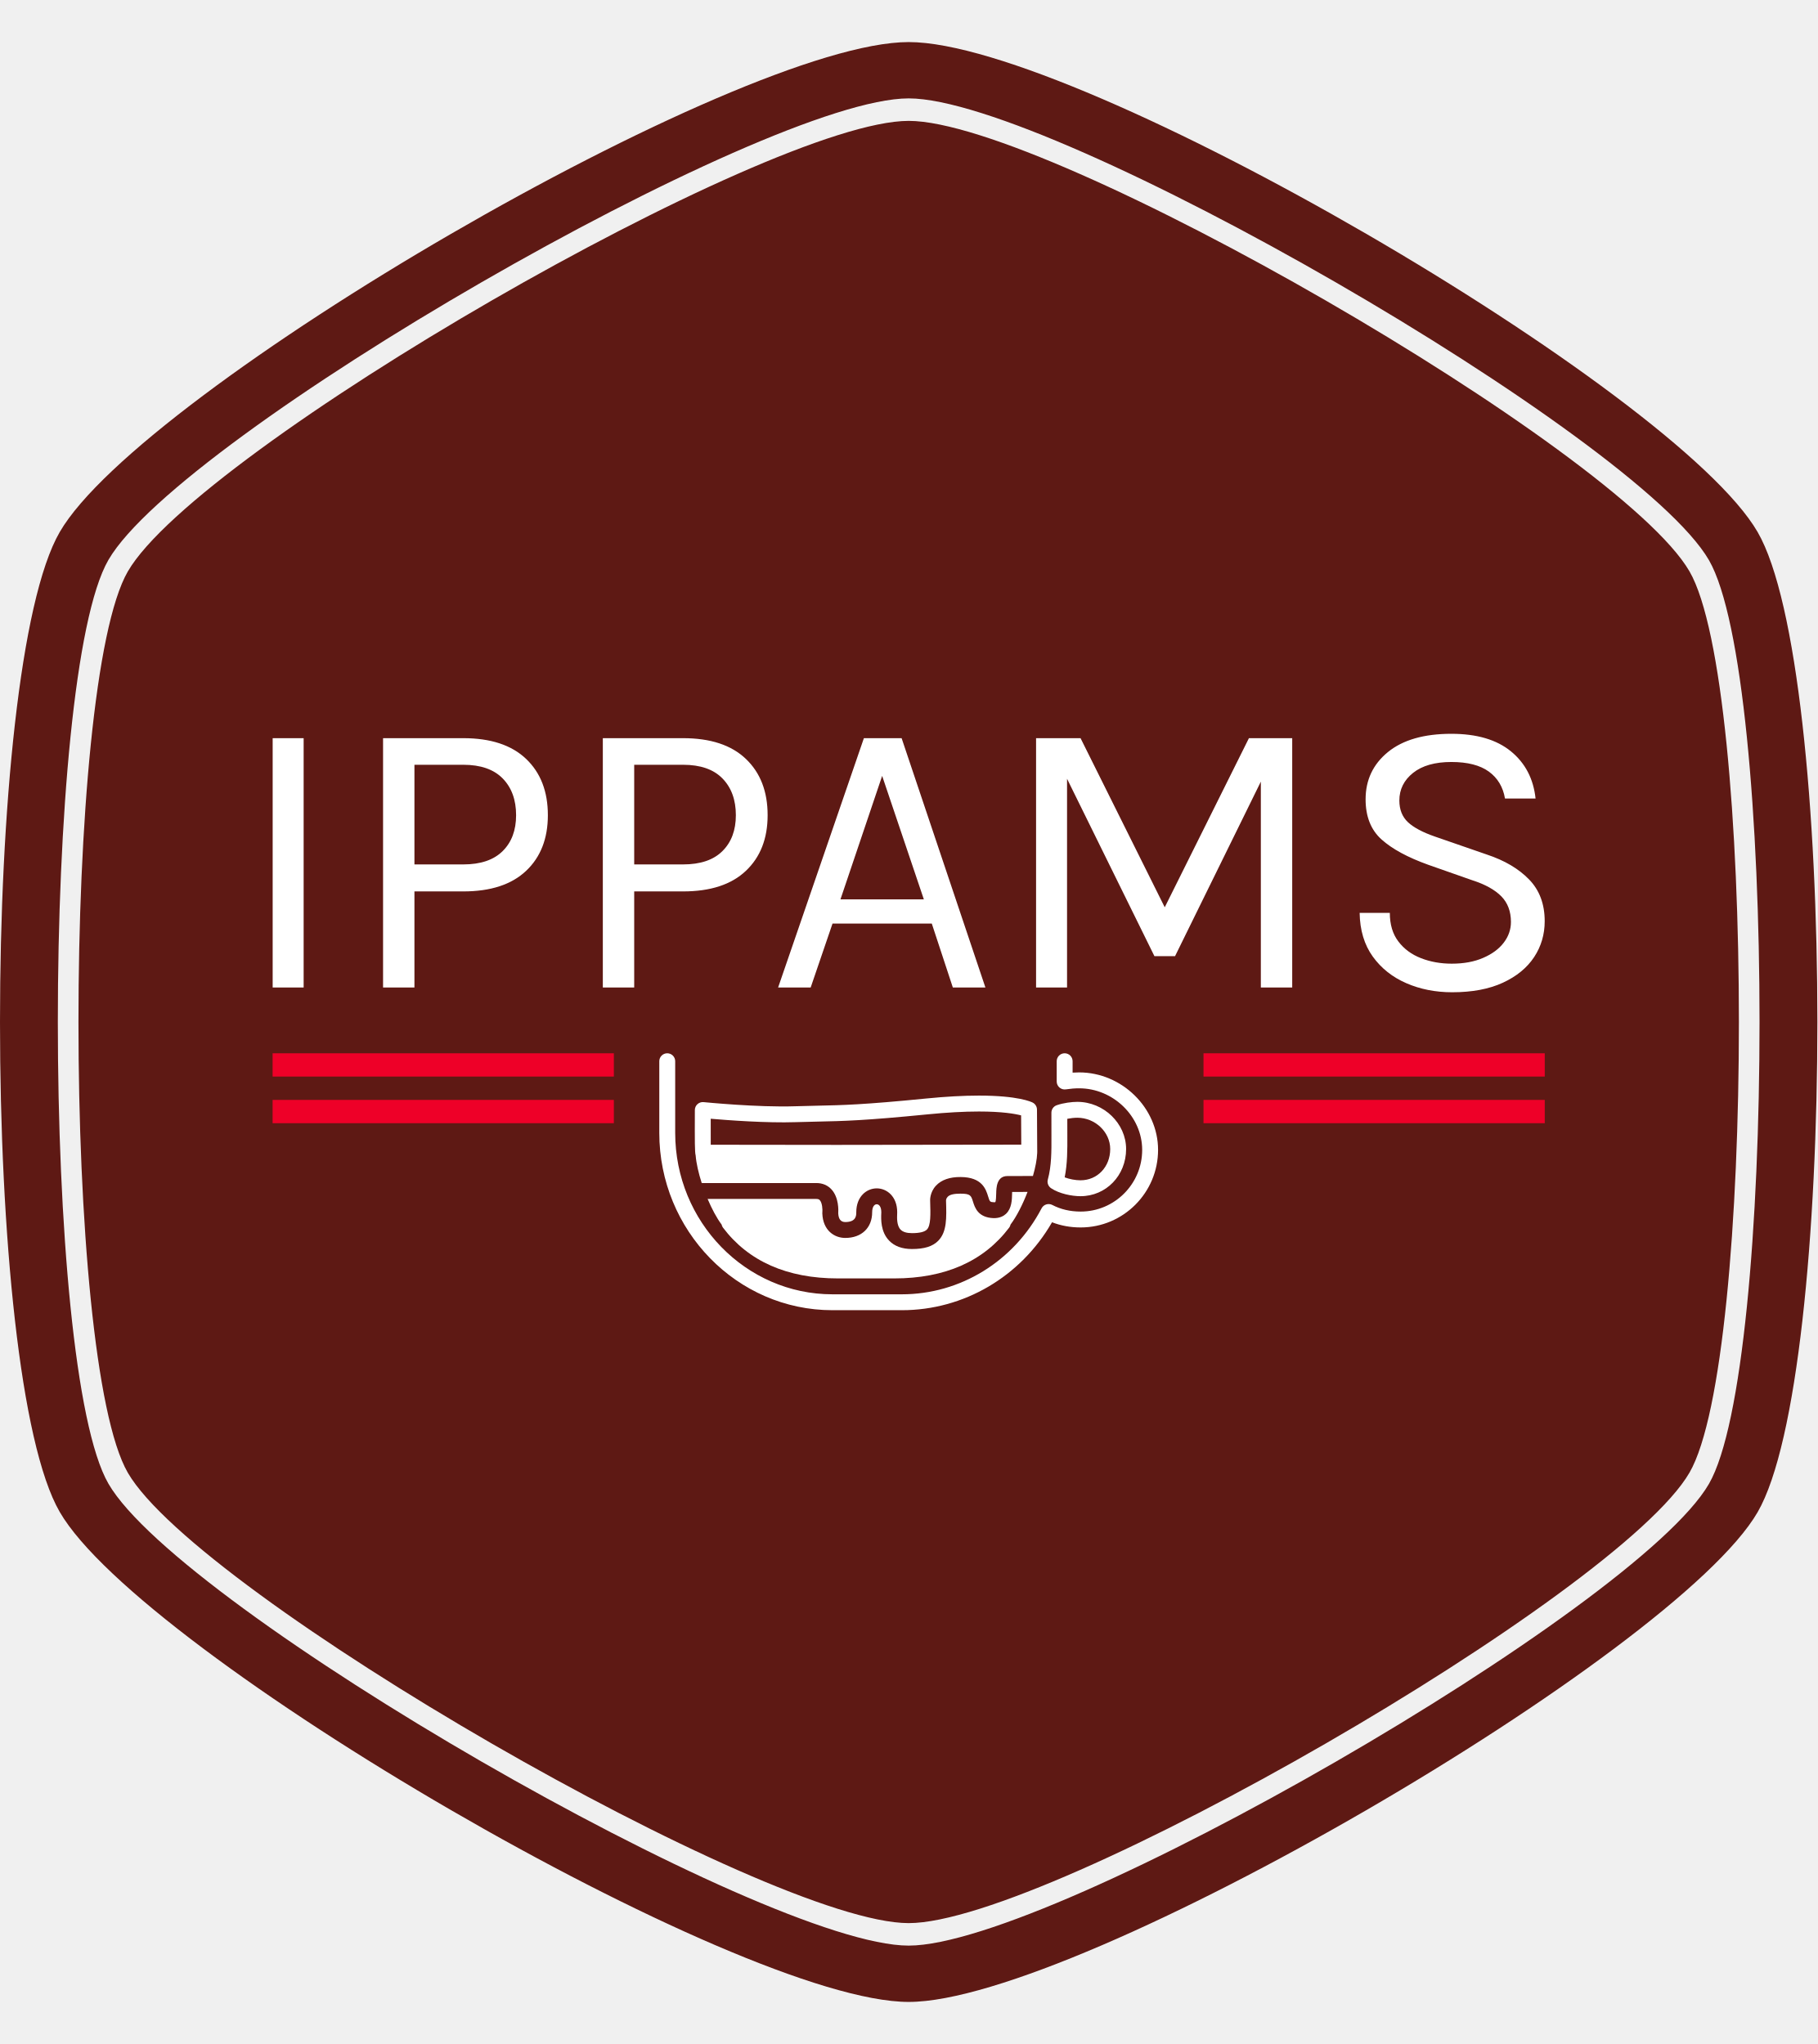
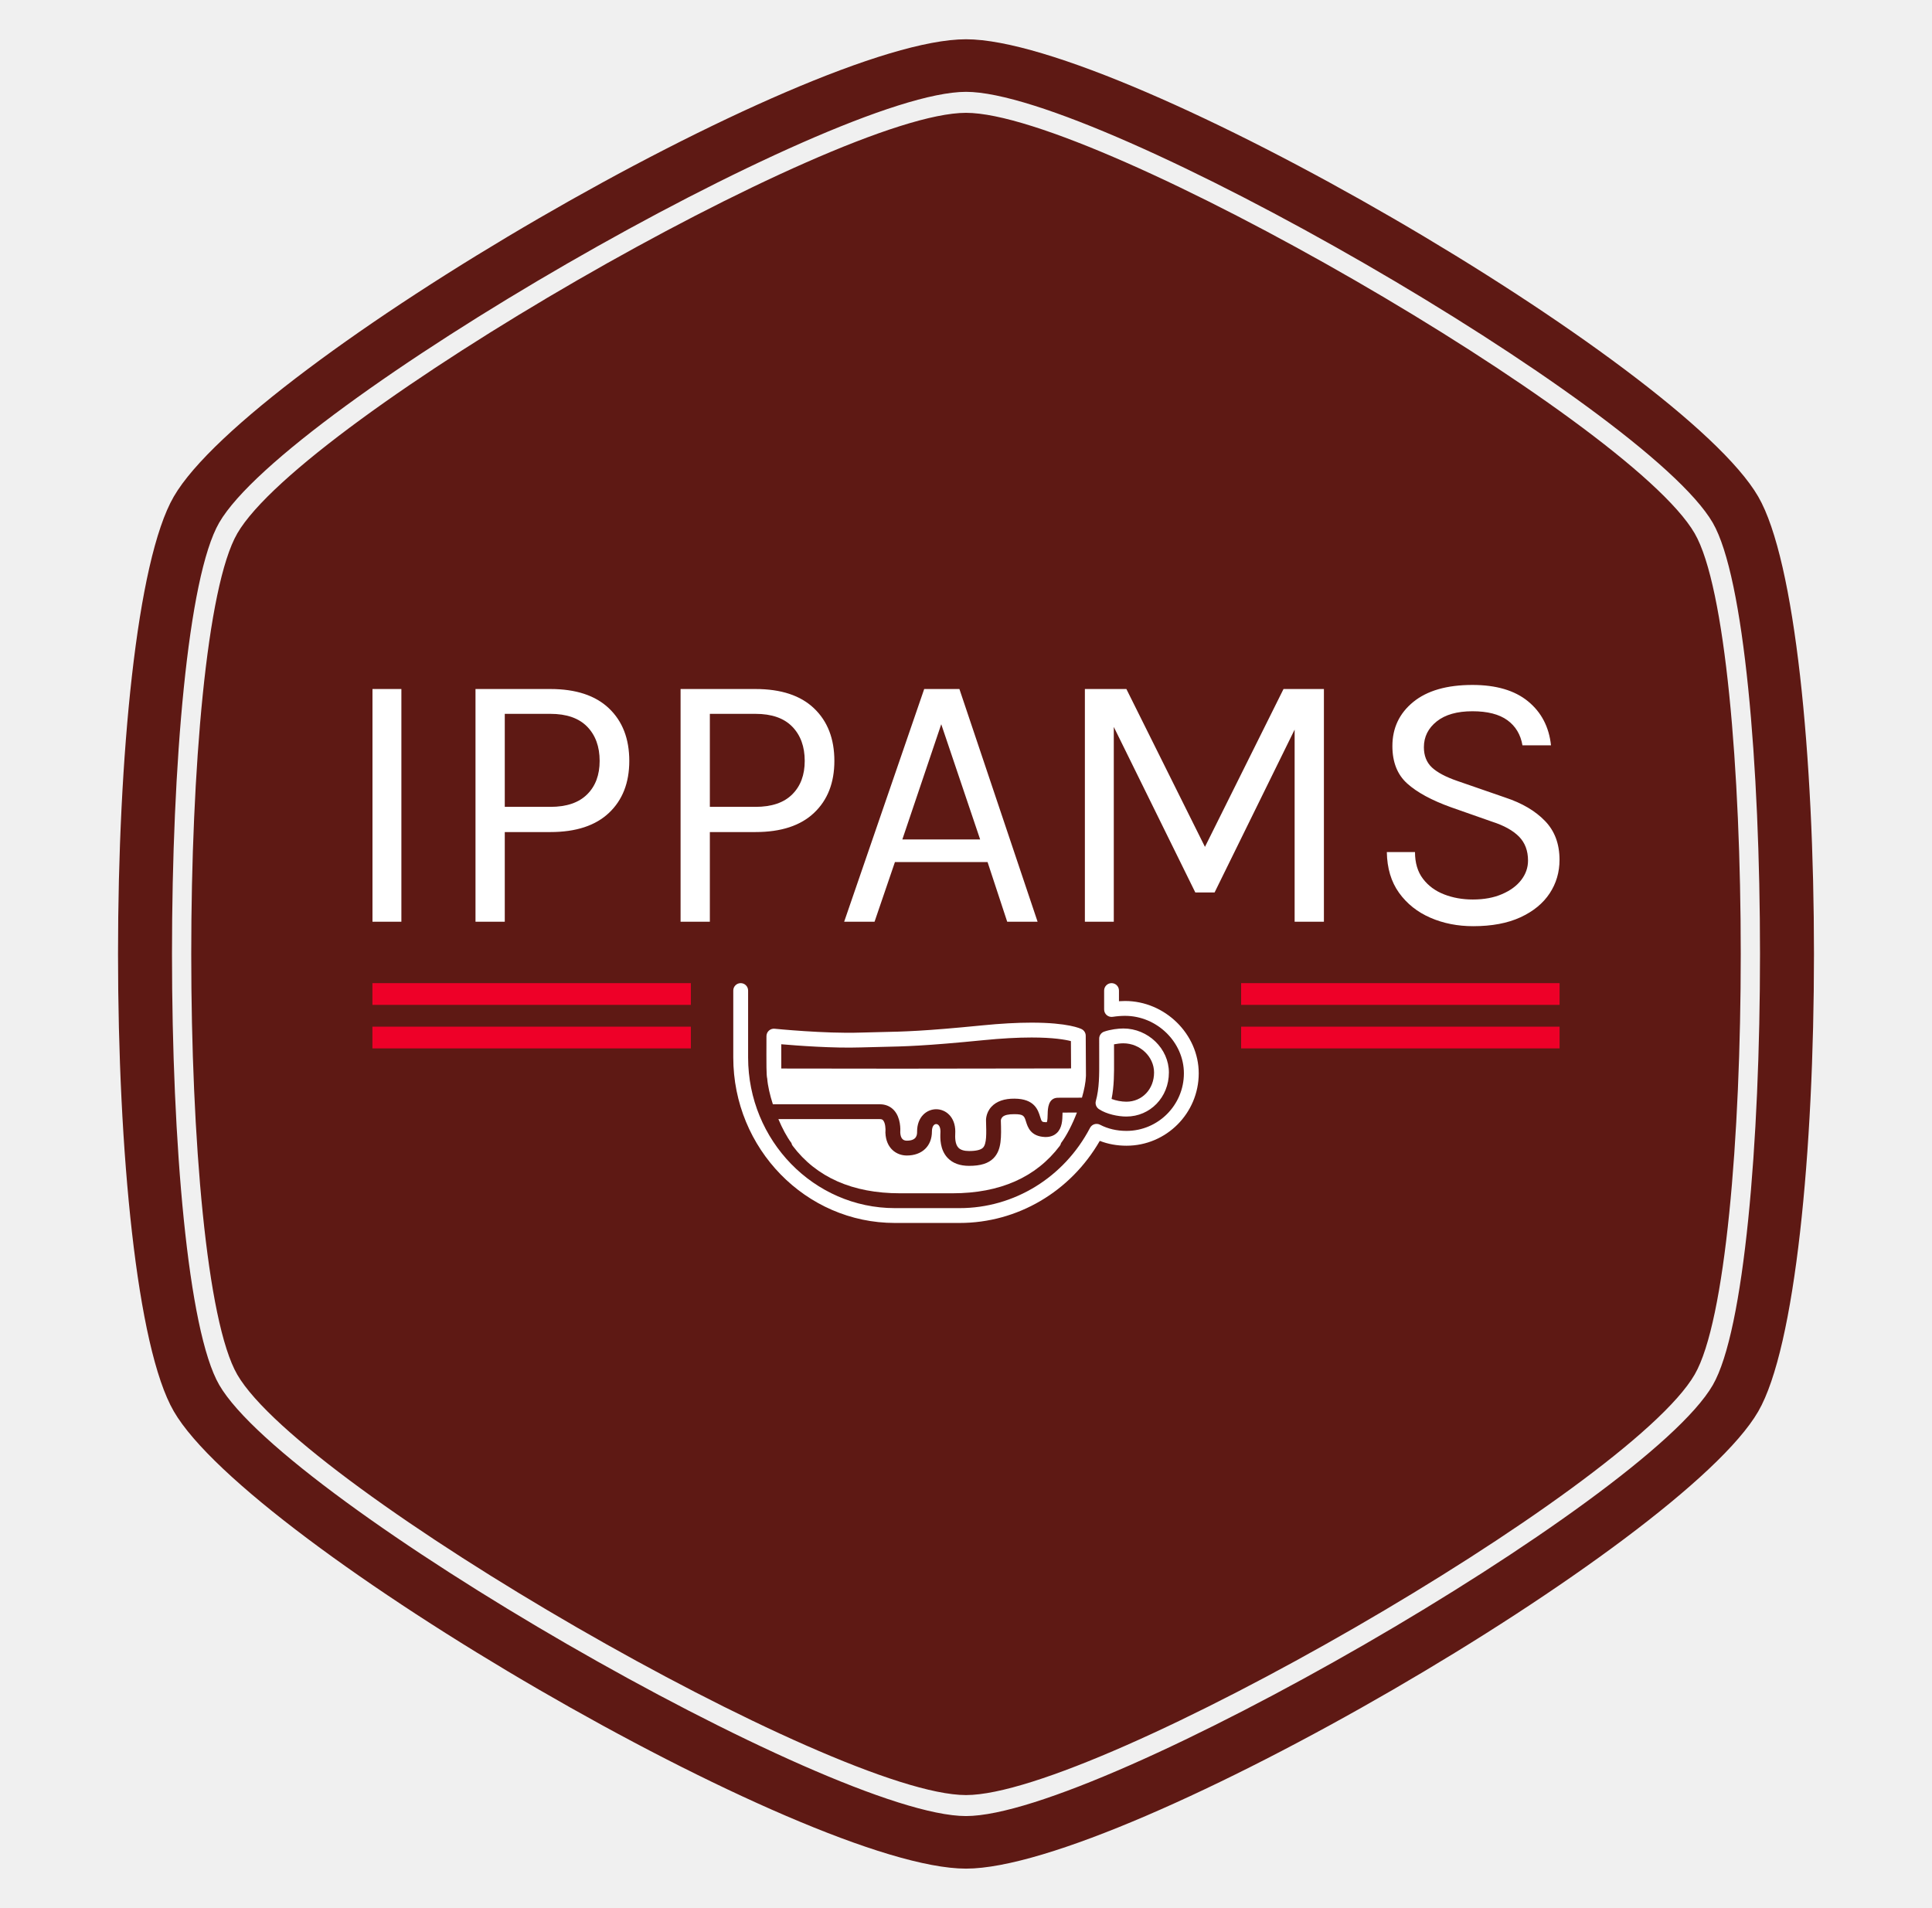
- <svg xmlns="http://www.w3.org/2000/svg" version="1.1" width="1000" height="1125" viewBox="0 0 1000 1125">
+ <svg xmlns="http://www.w3.org/2000/svg" version="1.1" width="308.761" height="304.916" viewBox="0 0 1000 1125">
  <g transform="matrix(1,0,0,1,0,0)">
    <svg viewBox="0 0 320 360" data-background-color="#ffffff" preserveAspectRatio="xMidYMid meet" height="1125" width="1000">
      <g id="tight-bounds" transform="matrix(1,0,0,1,0,0)">
        <svg viewBox="0 0 320 360" height="360" width="320">
          <g>
            <svg />
          </g>
          <g>
            <svg viewBox="0 0 320 360" height="360" width="320">
              <g>
                <path d="M297.491 100.645c-12.426-21.51-112.674-79.355-137.491-79.355-24.817 0-125.028 57.845-137.491 79.355-11.591 20.02-11.591 138.726 0 158.746 12.463 21.474 112.674 79.319 137.491 79.319 24.817 0 125.064-57.845 137.491-79.355 11.591-20.02 11.591-138.69 0-158.71zM309.481 93.705c-14.461-24.998-119.469-86.295-149.481-86.295-30.012 0-135.02 61.297-149.481 86.295-14.025 24.199-14.025 148.391 0 172.59 14.461 24.998 119.469 86.295 149.481 86.295 30.012 0 135.02-61.297 149.481-86.259 14.025-24.235 14.025-148.427 0-172.626zM300.906 261.353c-12.753 22.055-115.472 81.317-140.906 81.318-25.434 0-128.153-59.298-140.906-81.354-11.881-20.529-11.881-142.178 0-162.707 12.753-22.019 115.472-81.281 140.906-81.281 25.434 0 128.153 59.298 140.906 81.318 11.881 20.529 11.881 142.178 0 162.706z" fill="#5e1914" fill-rule="nonzero" stroke="none" stroke-width="1" stroke-linecap="butt" stroke-linejoin="miter" stroke-miterlimit="10" stroke-dasharray="" stroke-dashoffset="0" font-family="none" font-weight="none" font-size="none" text-anchor="none" style="mix-blend-mode: normal" data-fill-palette-color="tertiary" />
              </g>
              <g transform="matrix(1,0,0,1,48,129.2413)">
                <svg viewBox="0 0 224 101.517" height="101.517" width="224">
                  <g>
                    <svg viewBox="0 0 224 101.517" height="101.517" width="224">
                      <g>
                        <svg viewBox="0 0 224 45.52" height="45.52" width="224">
                          <g id="textblocktransform">
                            <svg viewBox="0 0 224 45.52" height="45.52" width="224" id="textblock">
                              <g>
                                <svg viewBox="0 0 224 45.52" height="45.52" width="224">
                                  <g transform="matrix(1,0,0,1,0,0)">
                                    <svg width="224" viewBox="5.05 -31.95 160.16 32.55" height="45.52" data-palette-color="#ffffff">
                                      <path d="M8.95 0L5.05 0 5.05-31.4 8.95-31.4 8.95 0ZM22.9 0L18.95 0 18.95-31.4 29.05-31.4Q34.22-31.4 36.96-28.79 39.7-26.18 39.7-21.7L39.7-21.7Q39.7-17.28 36.96-14.69 34.22-12.1 29.05-12.1L29.05-12.1 22.9-12.1 22.9 0ZM22.9-28.05L22.9-15.5 29.05-15.5Q32.32-15.5 34.01-17.18 35.7-18.85 35.7-21.7L35.7-21.7Q35.7-24.6 34.01-26.33 32.32-28.05 29.05-28.05L29.05-28.05 22.9-28.05ZM50.57 0L46.62 0 46.62-31.4 56.72-31.4Q61.9-31.4 64.63-28.79 67.37-26.18 67.37-21.7L67.37-21.7Q67.37-17.28 64.63-14.69 61.9-12.1 56.72-12.1L56.72-12.1 50.57-12.1 50.57 0ZM50.57-28.05L50.57-15.5 56.72-15.5Q60-15.5 61.68-17.18 63.37-18.85 63.37-21.7L63.37-21.7Q63.37-24.6 61.68-26.33 60-28.05 56.72-28.05L56.72-28.05 50.57-28.05ZM72.79 0L68.69 0 79.49-31.4 84.24-31.4 94.79 0 90.69 0 88.04-8.05 75.54-8.05 72.79 0ZM81.79-26.65L76.54-11.1 87.04-11.1 81.79-26.65ZM101.17 0L101.17-31.4 106.77-31.4 117.57-9.7 117.17-9.7 127.97-31.4 133.42-31.4 133.42 0 129.47 0 129.47-27.35 130.17-27.35 118.67-3.95 116.07-3.95 104.62-27.2 105.07-27.2 105.07 0 101.17 0ZM153.56 0.6L153.56 0.6Q150.41 0.6 147.79-0.54 145.16-1.68 143.56-3.9 141.96-6.13 141.91-9.4L141.91-9.4 145.71-9.4Q145.71-7.2 146.79-5.79 147.86-4.38 149.64-3.69 151.41-3 153.51-3L153.51-3Q155.79-3 157.46-3.73 159.14-4.45 160.05-5.64 160.96-6.83 160.96-8.25L160.96-8.25Q160.96-10.25 159.74-11.49 158.51-12.73 156.11-13.5L156.11-13.5 150.56-15.45Q146.66-16.85 144.66-18.65 142.66-20.45 142.66-23.7L142.66-23.7Q142.66-27.35 145.47-29.65 148.29-31.95 153.46-31.95L153.46-31.95Q158.26-31.95 160.96-29.74 163.66-27.53 164.06-23.8L164.06-23.8 160.21-23.8Q159.84-25.98 158.18-27.19 156.51-28.4 153.46-28.4L153.46-28.4Q150.36-28.4 148.64-27.03 146.91-25.65 146.91-23.55L146.91-23.55Q146.91-21.83 148-20.81 149.09-19.8 151.41-19L151.41-19 157.91-16.75Q161.29-15.63 163.25-13.6 165.21-11.58 165.21-8.35L165.21-8.35Q165.21-5.85 163.88-3.83 162.54-1.8 159.94-0.6 157.34 0.6 153.56 0.6Z" opacity="1" transform="matrix(1,0,0,1,0,0)" fill="#ffffff" class="undefined-text-0" data-fill-palette-color="quaternary" id="text-0" />
                                    </svg>
                                  </g>
                                </svg>
                              </g>
                            </svg>
                          </g>
                        </svg>
                      </g>
                      <g transform="matrix(1,0,0,1,60.088,56.26644)">
                        <svg viewBox="0 0 103.824 45.251" height="45.251" width="103.824">
                          <g>
                            <svg version="1.1" x="8" y="0" viewBox="3 48.5 94.13 48.5" enable-background="new 0 0 100 100" xml:space="preserve" height="45.251" width="87.824" class="icon-icon-0" data-fill-palette-color="quaternary" id="icon-0">
                              <path d="M82.227 52.111c-0.398 0-0.807 0.016-1.227 0.044V50c0-0.829-0.672-1.5-1.5-1.5S78 49.171 78 50v3.829c0 0.437 0.189 0.851 0.52 1.136 0.33 0.284 0.766 0.414 1.199 0.35 0.916-0.137 1.736-0.201 2.508-0.201 6.453 0 11.904 5.324 11.904 11.626 0 6.419-5.207 11.642-11.607 11.642-1.967 0-3.771-0.42-5.355-1.248-0.73-0.38-1.641-0.099-2.023 0.637C69.911 87.78 59.809 94 48.777 94h-13.1C19.313 94 6 80.33 6 63.527V50c0-0.829-0.671-1.5-1.5-1.5S3 49.171 3 50v13.527C3 81.984 17.659 97 35.677 97h13.101C60.466 97 71.2 90.677 77.12 80.4c1.666 0.649 3.478 0.979 5.403 0.979 8.055 0 14.607-6.568 14.607-14.643C97.131 58.811 90.305 52.111 82.227 52.111z" fill="#ffffff" data-fill-palette-color="quaternary" />
                              <path d="M76.938 73.973c1.555 1.041 3.91 1.506 5.556 1.506 4.825 0 8.604-3.91 8.604-8.902 0-4.828-4.216-8.906-9.205-8.906-1.037 0-2.643 0.197-3.892 0.637C77.4 58.518 77 59.085 77 59.721l0.004 4.385c0.014 2.912 0.023 5.662-0.679 8.224C76.154 72.951 76.4 73.611 76.938 73.973zM80 60.871c0.627-0.125 1.32-0.202 1.893-0.202 3.363 0 6.205 2.705 6.205 5.906 0 3.364-2.41 5.903-5.604 5.903-0.978 0-2.112-0.222-2.989-0.556 0.523-2.587 0.512-5.248 0.501-7.832L80 60.871z" fill="#ffffff" data-fill-palette-color="quaternary" />
                              <path fill="none" d="M70.781 65.748c0.193-0.002 0.371-0.004 0.529-0.006l-0.031-5.521c-1.125-0.291-3.553-0.729-7.952-0.729-2.834 0-6.093 0.181-9.685 0.537C41.695 61.215 37.666 61.298 33 61.395c-1.302 0.026-2.653 0.055-4.245 0.107-5.534 0.186-12.825-0.361-16.05-0.643-0.003 1.716-0.003 3.641 0.002 4.904 3.584 0.006 13.245 0.021 23.798 0.029L70.781 65.748z" />
                              <path d="M69.581 74.984c-0.024 1.182-0.06 2.8-1.158 3.832-0.42 0.394-1.178 0.838-2.371 0.805-2.903-0.12-3.502-1.982-3.858-3.137C61.844 75.361 61.714 75 59.855 75c-0.017 0-0.031 0-0.047 0-1.117 0-1.957 0.159-2.371 0.577-0.328 0.331-0.324 0.7-0.324 0.718 0.1 3.322 0.176 5.902-1.454 7.581-1.056 1.088-2.638 1.576-4.978 1.576-1.849 0-3.301-0.535-4.314-1.591-1.614-1.68-1.518-4.081-1.477-5.106 0.004-0.103 0.008-0.188 0.008-0.255 0-1.036-0.433-1.5-0.862-1.5-0.429 0-0.862 0.464-0.862 1.5 0 2.952-1.993 4.859-5.078 4.859-2.07 0-4.211-1.426-4.328-4.612l-0.003-0.101 0.01-0.102c0.047-0.525-0.009-1.794-0.486-2.316C33.186 76.116 33.028 76 32.65 76H12.122c0.792 1.873 1.712 3.604 2.639 4.835 0.046 0.202 0.121 0.397 0.25 0.567C19.816 87.771 27.118 91 36.712 91h10.624c9.594 0 16.896-3.229 21.702-9.598 0.129-0.17 0.204-0.365 0.25-0.566 1.144-1.52 2.295-3.797 3.21-6.165-0.768 0.003-1.768 0.007-2.91 0.009C69.585 74.786 69.583 74.893 69.581 74.984z" fill="#ffffff" data-fill-palette-color="quaternary" />
                              <path d="M35.514 74.217c1.37 1.512 1.3 3.893 1.257 4.503 0.06 1.104 0.494 1.64 1.326 1.64 2.078 0 2.078-1.256 2.078-1.858 0-2.954 1.943-4.5 3.862-4.5s3.862 1.546 3.862 4.5c0 0.099-0.004 0.226-0.01 0.375-0.028 0.697-0.086 2.149 0.643 2.908 0.426 0.442 1.15 0.669 2.149 0.669 1.436 0 2.385-0.229 2.826-0.684 0.746-0.77 0.688-2.807 0.61-5.386-0.011-0.089-0.097-1.603 1.094-2.887 1.017-1.099 2.613-1.657 4.663-1.636 4.055 0.022 4.762 2.304 5.184 3.666 0.312 1.002 0.33 1.063 1.118 1.096 0.161 0.005 0.228-0.018 0.228-0.018 0.146-0.199 0.169-1.203 0.179-1.685 0.021-0.971 0.069-3.243 2.099-3.243 2.172 0 4.004-0.009 4.832-0.013 0.461-1.606 0.76-3.124 0.803-4.324 0.002-0.021-0.004-0.041-0.004-0.062 0.002-0.03 0.01-0.061 0.01-0.092l-0.045-8.055c-0.004-0.554-0.313-1.061-0.803-1.318-0.258-0.135-2.731-1.324-10.146-1.324-2.933 0-6.291 0.186-9.981 0.553-11.83 1.174-15.805 1.256-20.407 1.352-1.314 0.026-2.678 0.055-4.285 0.108-7.096 0.24-17.203-0.771-17.294-0.78-0.424-0.043-0.841 0.096-1.155 0.379-0.314 0.282-0.494 0.687-0.496 1.108-0.019 6.146-0.023 7.903 0.152 8.587 0.119 1.485 0.541 3.326 1.145 5.202H32.65C33.802 73 34.792 73.421 35.514 74.217zM12.705 60.859c3.225 0.279 10.516 0.828 16.05 0.643 1.592-0.054 2.943-0.081 4.245-0.107 4.666-0.097 8.695-0.18 20.643-1.365 3.592-0.356 6.852-0.537 9.686-0.537 4.4 0 6.828 0.438 7.953 0.729l0.031 5.521c-0.158 0.002-0.338 0.004-0.53 0.006l-34.275 0.046c-10.554-0.008-20.214-0.022-23.798-0.028C12.702 64.5 12.702 62.575 12.705 60.859z" fill="#ffffff" data-fill-palette-color="quaternary" />
                            </svg>
                          </g>
                        </svg>
                      </g>
                      <g>
                        <rect width="60.088" height="4.105" y="56.266" x="163.912" fill="#ee0028" data-fill-palette-color="accent" />
                        <rect width="60.088" height="4.105" y="56.266" x="1.4210854715202004e-14" fill="#ee0028" data-fill-palette-color="accent" />
                        <rect width="60.088" height="4.105" y="64.477" x="163.912" fill="#ee0028" data-fill-palette-color="accent" />
                        <rect width="60.088" height="4.105" y="64.477" x="1.4210854715202004e-14" fill="#ee0028" data-fill-palette-color="accent" />
                      </g>
                    </svg>
                  </g>
                </svg>
              </g>
            </svg>
          </g>
          <defs />
        </svg>
        <rect width="320" height="360" fill="none" stroke="none" visibility="hidden" />
      </g>
    </svg>
  </g>
</svg>
